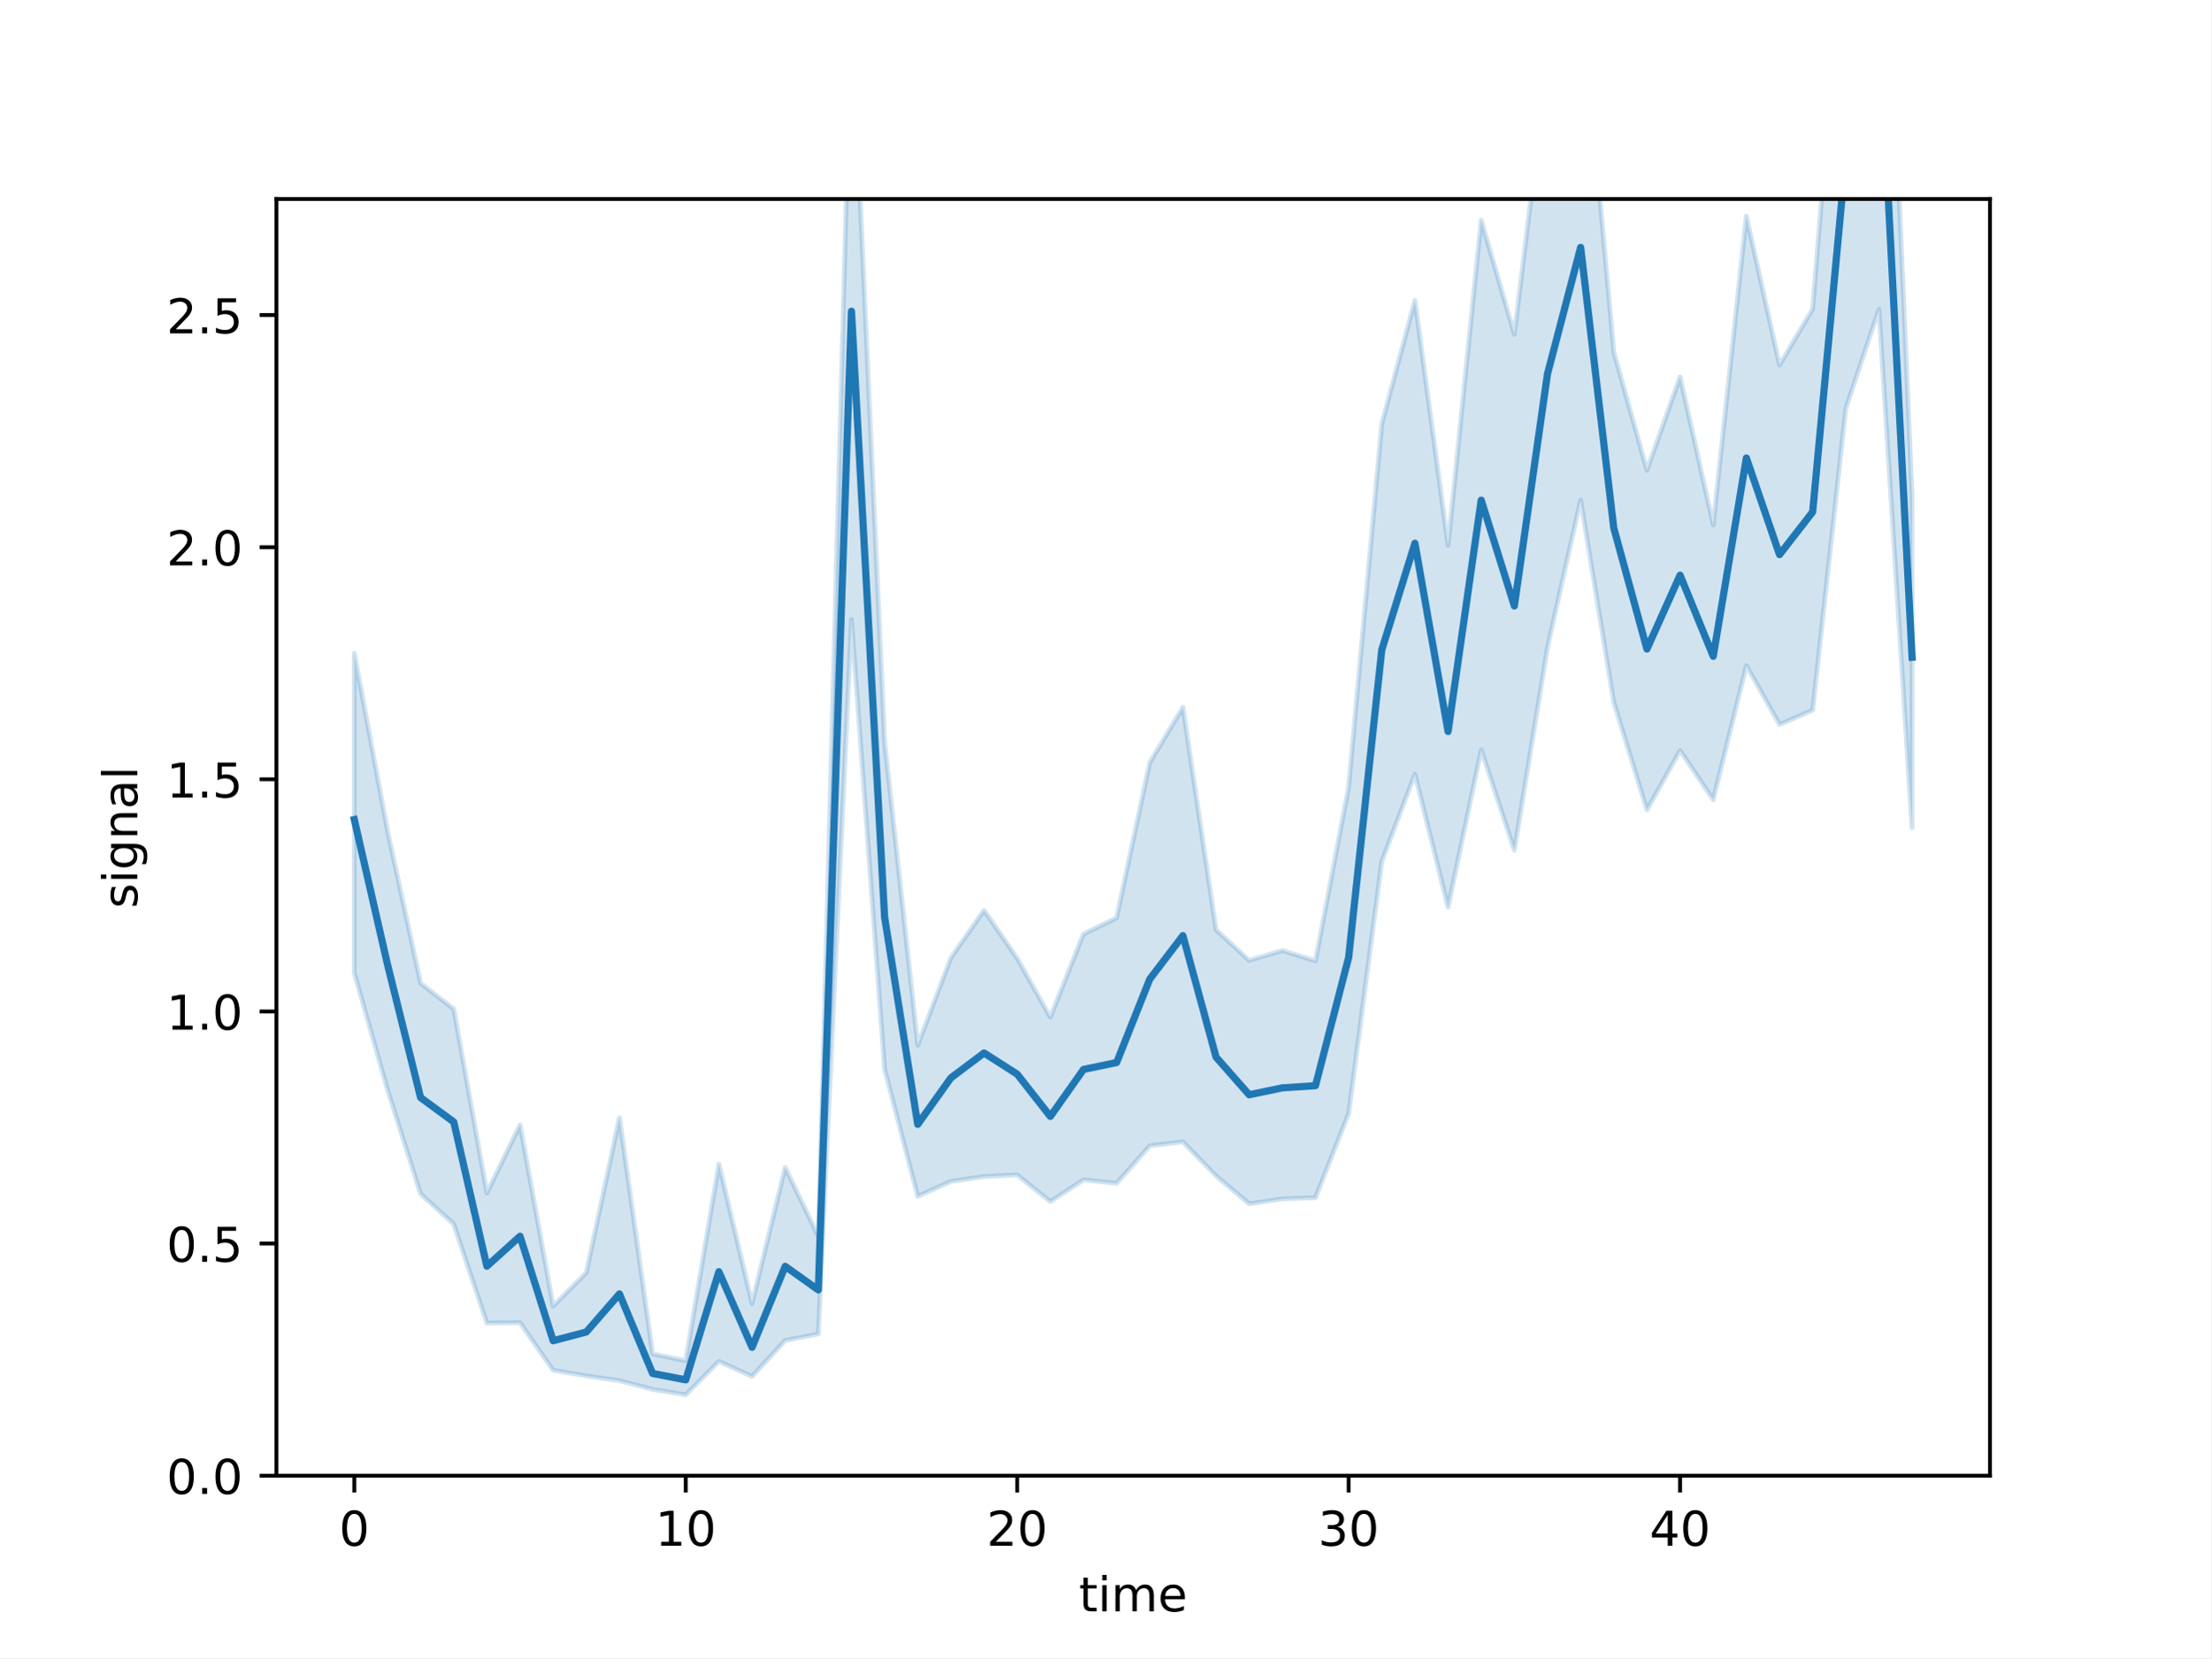
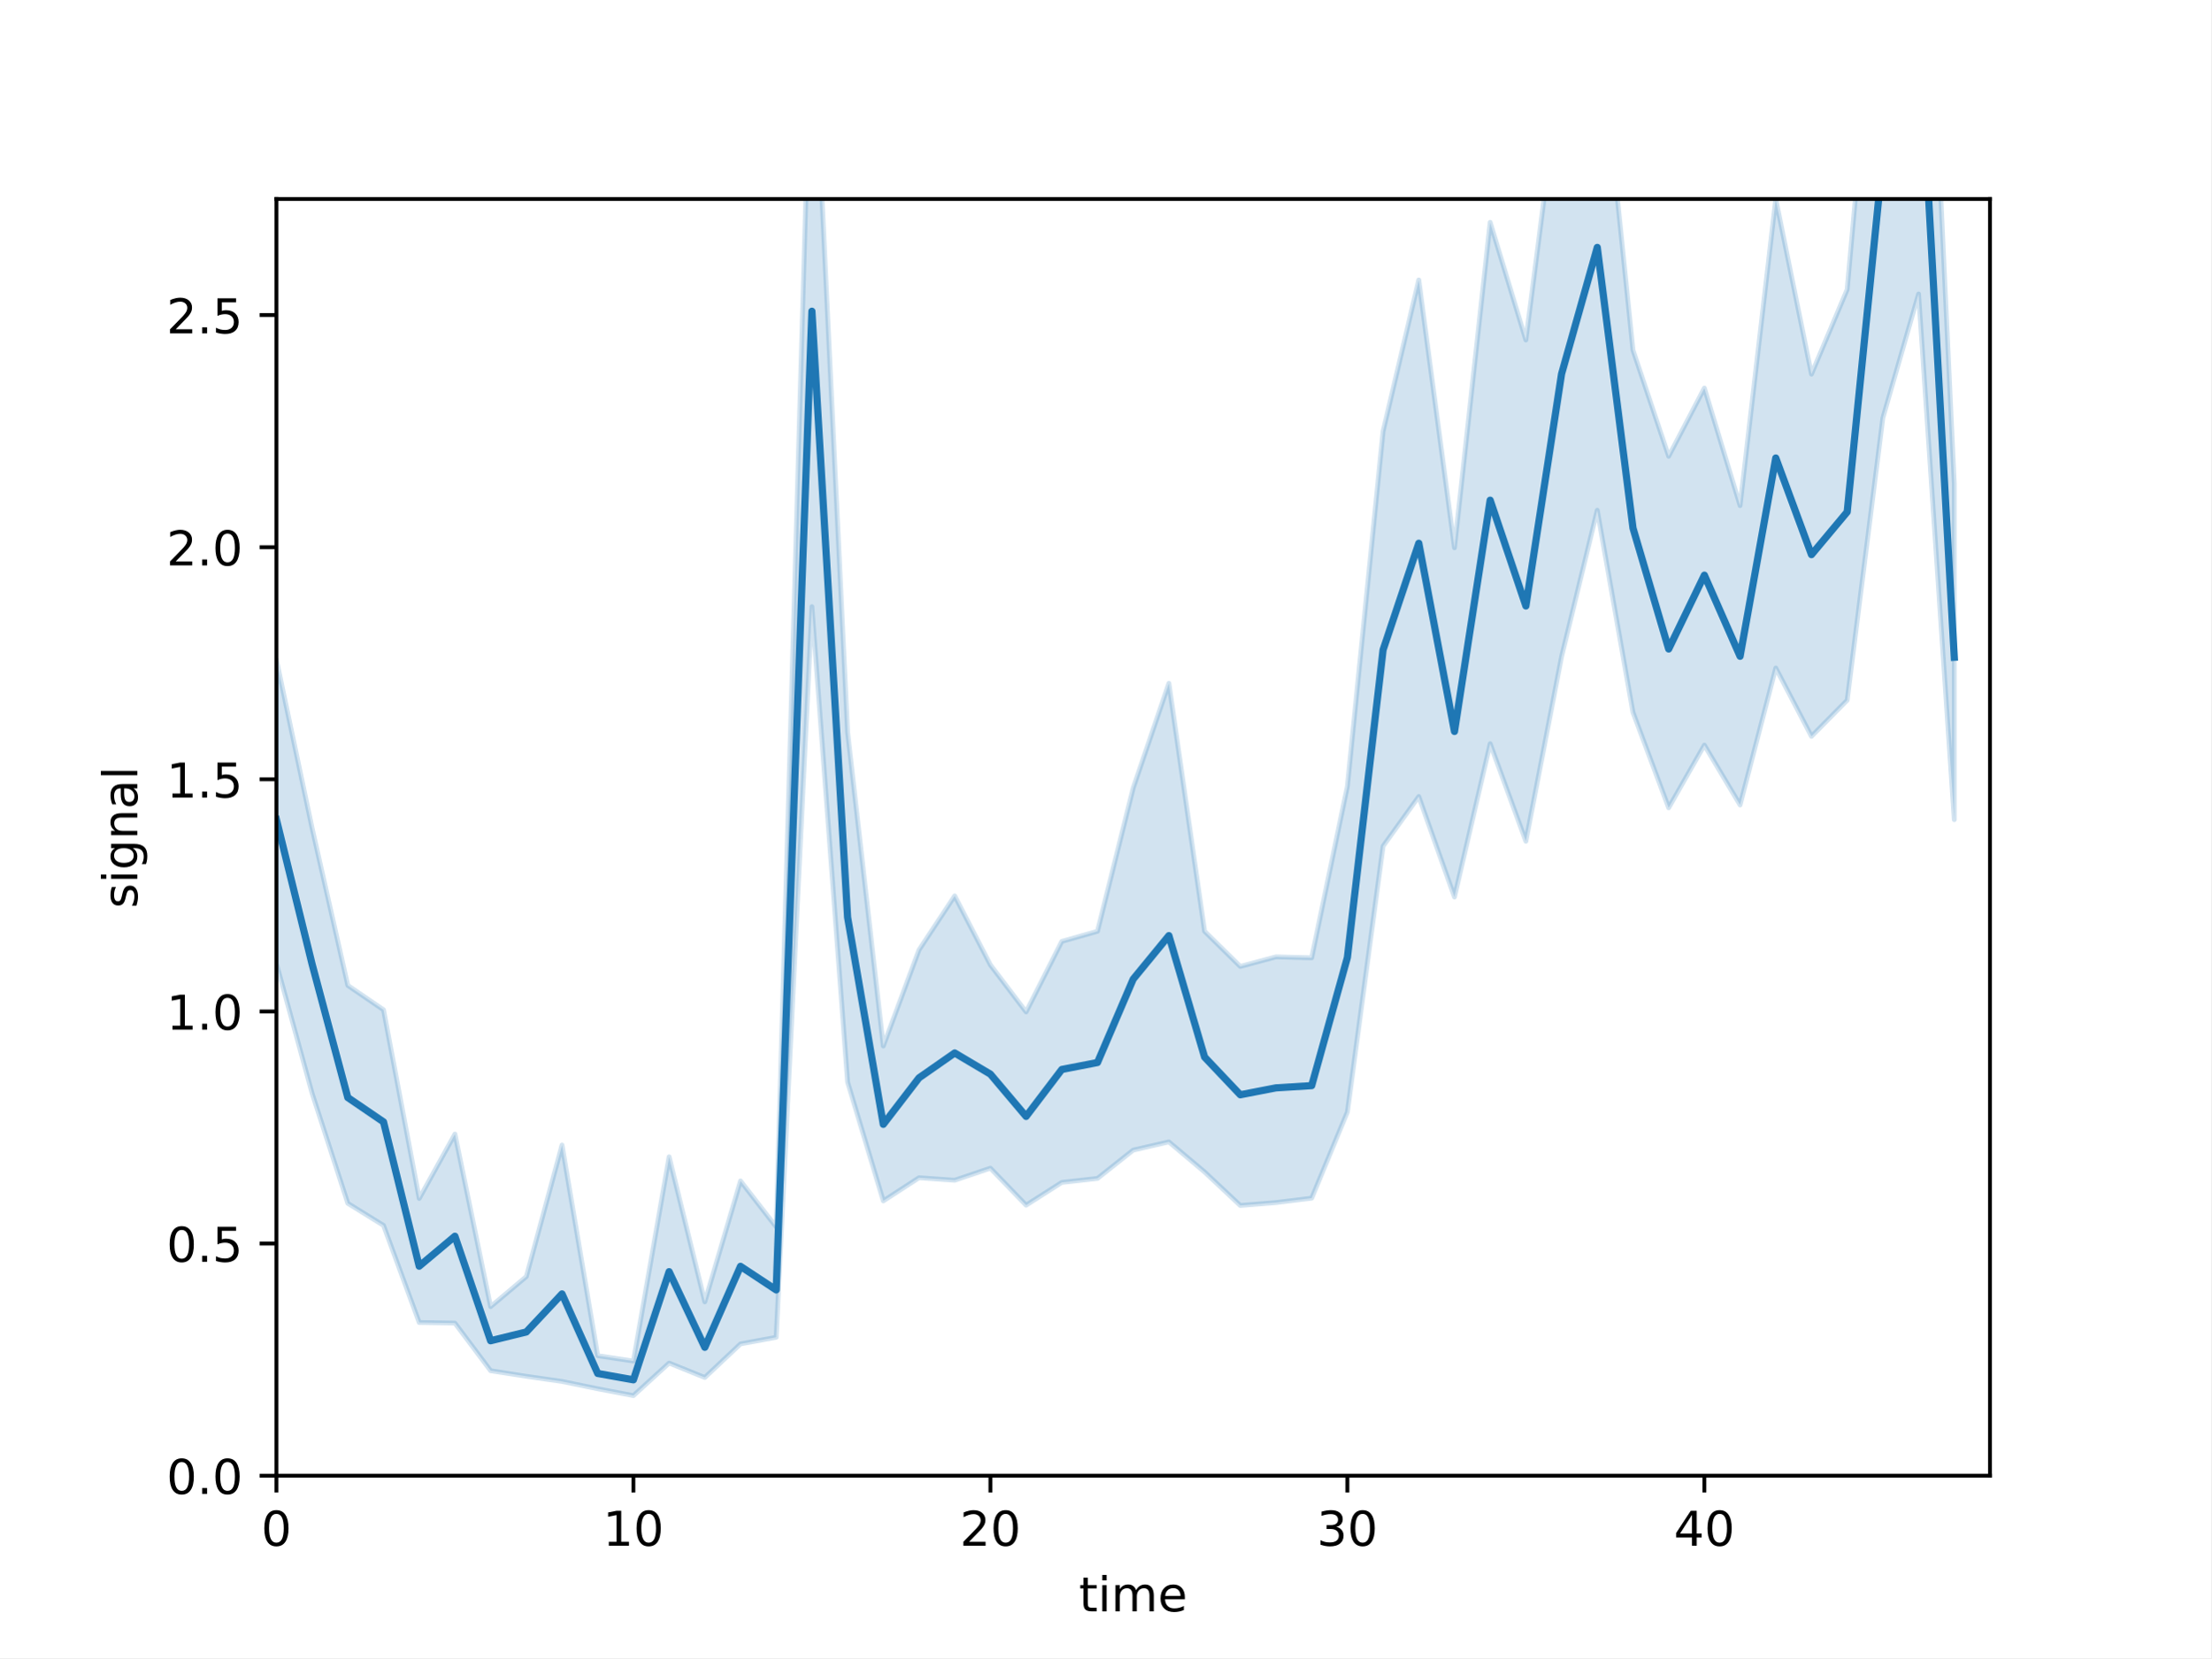
<svg xmlns="http://www.w3.org/2000/svg" xmlns:xlink="http://www.w3.org/1999/xlink" width="460.8pt" height="345.6pt" viewBox="0 0 460.8 345.6" version="1.1">
  <defs>
    <style type="text/css">*{stroke-linejoin: round; stroke-linecap: butt}</style>
  </defs>
  <g id="figure_1">
    <g id="patch_1">
      <path d="M 0 345.6  L 460.8 345.6  L 460.8 0  L 0 0  z " style="fill: #ffffff" />
    </g>
    <g id="axes_1">
      <g id="patch_2">
        <path d="M 57.6 307.584  L 414.72 307.584  L 414.72 41.472  L 57.6 41.472  z " style="fill: #ffffff" />
      </g>
      <g id="PolyCollection_1">
-         <path d="M 73.833 136.178  L 73.833 202.758  L 80.74 227.065  L 87.648 248.84  L 94.555 255.123  L 101.463 275.758  L 108.37 275.693  L 115.278 285.591  L 122.186 286.773  L 129.093 287.777  L 136.001 289.591  L 142.908 290.719  L 149.816 283.746  L 156.723 286.889  L 163.631 279.394  L 170.538 278.03  L 177.446 129.098  L 184.353 222.811  L 191.261 249.355  L 198.169 246.242  L 205.076 245.212  L 211.984 244.891  L 218.891 250.445  L 225.799 245.91  L 232.706 246.639  L 239.614 238.815  L 246.521 237.982  L 253.429 245.099  L 260.336 250.912  L 267.244 249.887  L 274.151 249.626  L 281.059 232.071  L 287.967 179.527  L 294.874 161.362  L 301.782 189.069  L 308.689 156.27  L 315.597 177.197  L 322.504 134.895  L 329.412 104.2  L 336.319 146.344  L 343.227 168.812  L 350.134 156.42  L 357.042 166.684  L 363.95 138.721  L 370.857 151.004  L 377.765 148.02  L 384.672 85.101  L 391.58 64.475  L 398.487 172.534  L 398.487 103.465  L 398.487 103.465  L 391.58 -56.614  L 384.672 -20.247  L 377.765 64.406  L 370.857 76.122  L 363.95 45.064  L 357.042 109.421  L 350.134 78.559  L 343.227 98.019  L 336.319 73.38  L 329.412 -3.06  L 322.504 13.269  L 315.597 69.688  L 308.689 45.897  L 301.782 113.722  L 294.874 62.626  L 287.967 88.38  L 281.059 164.048  L 274.151 200.293  L 267.244 198.125  L 260.336 200.19  L 253.429 193.827  L 246.521 147.429  L 239.614 158.956  L 232.706 191.3  L 225.799 194.69  L 218.891 212.039  L 211.984 199.764  L 205.076 189.74  L 198.169 199.652  L 191.261 217.852  L 184.353 154.638  L 177.446 1.492  L 170.538 257.724  L 163.631 243.335  L 156.723 271.73  L 149.816 242.624  L 142.908 283.631  L 136.001 282.188  L 129.093 232.97  L 122.186 265.272  L 115.278 272.235  L 108.37 234.484  L 101.463 248.657  L 94.555 210.313  L 87.648 204.932  L 80.74 173.101  L 73.833 136.178  z " clip-path="url(#p35b17b22b6)" style="fill: #1f77b4; fill-opacity: 0.2; stroke: #1f77b4; stroke-opacity: 0.2" />
+         <path d="M 57.6 137.507  L 57.6 200.813  L 65.04 227.893  L 72.48 250.815  L 79.92 255.419  L 87.36 275.658  L 94.8 275.777  L 102.24 285.703  L 109.68 286.868  L 117.12 287.942  L 124.56 289.47  L 132 290.892  L 139.44 284.107  L 146.88 287.118  L 154.32 280.116  L 161.76 278.737  L 169.2 126.441  L 176.64 225.531  L 184.08 250.311  L 191.52 245.481  L 198.96 246.004  L 206.4 243.49  L 213.84 251.202  L 221.28 246.456  L 228.72 245.624  L 236.16 239.722  L 243.6 238.011  L 251.04 244.279  L 258.48 251.263  L 265.92 250.659  L 273.36 249.74  L 280.8 231.777  L 288.24 176.368  L 295.68 166.02  L 303.12 186.97  L 310.56 155.006  L 318 175.349  L 325.44 136.87  L 332.88 106.337  L 340.32 148.471  L 347.76 168.37  L 355.2 155.307  L 362.64 167.774  L 370.08 139.227  L 377.52 153.476  L 384.96 145.944  L 392.4 87.11  L 399.84 61.269  L 407.28 170.845  L 407.28 100.742  L 407.28 100.742  L 399.84 -57.646  L 392.4 -22.185  L 384.96 60.346  L 377.52 77.982  L 370.08 41.478  L 362.64 105.384  L 355.2 80.877  L 347.76 95.103  L 340.32 72.965  L 332.88 0.468  L 325.44 13.061  L 318 70.874  L 310.56 46.336  L 303.12 114.17  L 295.68 58.348  L 288.24 89.911  L 280.8 163.906  L 273.36 199.637  L 265.92 199.444  L 258.48 201.433  L 251.04 194.112  L 243.6 142.423  L 236.16 164.255  L 228.72 194.109  L 221.28 196.217  L 213.84 210.916  L 206.4 201.121  L 198.96 186.73  L 191.52 197.996  L 184.08 218.027  L 176.64 152.625  L 169.2 -2.629  L 161.76 255.74  L 154.32 246.149  L 146.88 271.356  L 139.44 241.118  L 132 283.689  L 124.56 282.574  L 117.12 238.668  L 109.68 266.082  L 102.24 272.354  L 94.8 236.376  L 87.36 249.804  L 79.92 210.479  L 72.48 205.397  L 65.04 172.622  L 57.6 137.507  z " clip-path="url(#pa4da404d58)" style="fill: #1f77b4; fill-opacity: 0.2; stroke: #1f77b4; stroke-opacity: 0.2" />
      </g>
      <g id="matplotlib.axis_1">
        <g id="xtick_1">
          <g id="line2d_1">
            <defs>
-               <path id="mcd6fc85b6d" d="M 0 0  L 0 3.5  " style="stroke: #000000; stroke-width: 0.8" />
-             </defs>
-             <g>
-               <use xlink:href="#mcd6fc85b6d" x="73.833" y="307.584" style="stroke: #000000; stroke-width: 0.8" />
+               <path id="m8eb8fc7abb" d="M 0 0  L 0 3.5  " style="stroke: #000000; stroke-width: 0.8" />
+             </defs>
+             <g>
+               <use xlink:href="#m8eb8fc7abb" x="57.6" y="307.584" style="stroke: #000000; stroke-width: 0.8" />
            </g>
          </g>
          <g id="text_1">
-             <g transform="translate(70.65148 322.1824) scale(0.1 -0.1)">
+             <g transform="translate(54.41875 322.1824) scale(0.1 -0.1)">
              <defs>
                <path id="DejaVuSans-30" d="M 2034 4250  Q 1547 4250 1301 3770  Q 1056 3291 1056 2328  Q 1056 1369 1301 889  Q 1547 409 2034 409  Q 2525 409 2770 889  Q 3016 1369 3016 2328  Q 3016 3291 2770 3770  Q 2525 4250 2034 4250  z M 2034 4750  Q 2819 4750 3233 4129  Q 3647 3509 3647 2328  Q 3647 1150 3233 529  Q 2819 -91 2034 -91  Q 1250 -91 836 529  Q 422 1150 422 2328  Q 422 3509 836 4129  Q 1250 4750 2034 4750  z " transform="scale(0.015625)" />
              </defs>
              <use xlink:href="#DejaVuSans-30" />
            </g>
          </g>
        </g>
        <g id="xtick_2">
          <g id="line2d_2">
            <g>
-               <use xlink:href="#mcd6fc85b6d" x="142.908" y="307.584" style="stroke: #000000; stroke-width: 0.8" />
+               <use xlink:href="#m8eb8fc7abb" x="132" y="307.584" style="stroke: #000000; stroke-width: 0.8" />
            </g>
          </g>
          <g id="text_2">
-             <g transform="translate(136.5457 322.1824) scale(0.1 -0.1)">
+             <g transform="translate(125.6375 322.1824) scale(0.1 -0.1)">
              <defs>
                <path id="DejaVuSans-31" d="M 794 531  L 1825 531  L 1825 4091  L 703 3866  L 703 4441  L 1819 4666  L 2450 4666  L 2450 531  L 3481 531  L 3481 0  L 794 0  L 794 531  z " transform="scale(0.015625)" />
              </defs>
              <use xlink:href="#DejaVuSans-31" />
              <use xlink:href="#DejaVuSans-30" x="63.623" />
            </g>
          </g>
        </g>
        <g id="xtick_3">
          <g id="line2d_3">
            <g>
-               <use xlink:href="#mcd6fc85b6d" x="211.984" y="307.584" style="stroke: #000000; stroke-width: 0.8" />
+               <use xlink:href="#m8eb8fc7abb" x="206.4" y="307.584" style="stroke: #000000; stroke-width: 0.8" />
            </g>
          </g>
          <g id="text_3">
-             <g transform="translate(205.6211 322.1824) scale(0.1 -0.1)">
+             <g transform="translate(200.0375 322.1824) scale(0.1 -0.1)">
              <defs>
                <path id="DejaVuSans-32" d="M 1228 531  L 3431 531  L 3431 0  L 469 0  L 469 531  Q 828 903 1448 1529  Q 2069 2156 2228 2338  Q 2531 2678 2651 2914  Q 2772 3150 2772 3378  Q 2772 3750 2511 3984  Q 2250 4219 1831 4219  Q 1534 4219 1204 4116  Q 875 4013 500 3803  L 500 4441  Q 881 4594 1212 4672  Q 1544 4750 1819 4750  Q 2544 4750 2975 4387  Q 3406 4025 3406 3419  Q 3406 3131 3298 2873  Q 3191 2616 2906 2266  Q 2828 2175 2409 1742  Q 1991 1309 1228 531  z " transform="scale(0.015625)" />
              </defs>
              <use xlink:href="#DejaVuSans-32" />
              <use xlink:href="#DejaVuSans-30" x="63.623" />
            </g>
          </g>
        </g>
        <g id="xtick_4">
          <g id="line2d_4">
            <g>
-               <use xlink:href="#mcd6fc85b6d" x="281.059" y="307.584" style="stroke: #000000; stroke-width: 0.8" />
+               <use xlink:href="#m8eb8fc7abb" x="280.8" y="307.584" style="stroke: #000000; stroke-width: 0.8" />
            </g>
          </g>
          <g id="text_4">
-             <g transform="translate(274.6965 322.1824) scale(0.1 -0.1)">
+             <g transform="translate(274.4375 322.1824) scale(0.1 -0.1)">
              <defs>
                <path id="DejaVuSans-33" d="M 2597 2516  Q 3050 2419 3304 2112  Q 3559 1806 3559 1356  Q 3559 666 3084 287  Q 2609 -91 1734 -91  Q 1441 -91 1130 -33  Q 819 25 488 141  L 488 750  Q 750 597 1062 519  Q 1375 441 1716 441  Q 2309 441 2620 675  Q 2931 909 2931 1356  Q 2931 1769 2642 2001  Q 2353 2234 1838 2234  L 1294 2234  L 1294 2753  L 1863 2753  Q 2328 2753 2575 2939  Q 2822 3125 2822 3475  Q 2822 3834 2567 4026  Q 2313 4219 1838 4219  Q 1578 4219 1281 4162  Q 984 4106 628 3988  L 628 4550  Q 988 4650 1302 4700  Q 1616 4750 1894 4750  Q 2613 4750 3031 4423  Q 3450 4097 3450 3541  Q 3450 3153 3228 2886  Q 3006 2619 2597 2516  z " transform="scale(0.015625)" />
              </defs>
              <use xlink:href="#DejaVuSans-33" />
              <use xlink:href="#DejaVuSans-30" x="63.623" />
            </g>
          </g>
        </g>
        <g id="xtick_5">
          <g id="line2d_5">
            <g>
-               <use xlink:href="#mcd6fc85b6d" x="350.134" y="307.584" style="stroke: #000000; stroke-width: 0.8" />
+               <use xlink:href="#m8eb8fc7abb" x="355.2" y="307.584" style="stroke: #000000; stroke-width: 0.8" />
            </g>
          </g>
          <g id="text_5">
-             <g transform="translate(343.772 322.1824) scale(0.1 -0.1)">
+             <g transform="translate(348.8375 322.1824) scale(0.1 -0.1)">
              <defs>
                <path id="DejaVuSans-34" d="M 2419 4116  L 825 1625  L 2419 1625  L 2419 4116  z M 2253 4666  L 3047 4666  L 3047 1625  L 3713 1625  L 3713 1100  L 3047 1100  L 3047 0  L 2419 0  L 2419 1100  L 313 1100  L 313 1709  L 2253 4666  z " transform="scale(0.015625)" />
              </defs>
              <use xlink:href="#DejaVuSans-34" />
              <use xlink:href="#DejaVuSans-30" x="63.623" />
            </g>
          </g>
        </g>
        <g id="text_6">
          <g transform="translate(224.8639 335.8606) scale(0.1 -0.1)">
            <defs>
              <path id="DejaVuSans-74" d="M 1172 4494  L 1172 3500  L 2356 3500  L 2356 3053  L 1172 3053  L 1172 1153  Q 1172 725 1289 603  Q 1406 481 1766 481  L 2356 481  L 2356 0  L 1766 0  Q 1100 0 847 248  Q 594 497 594 1153  L 594 3053  L 172 3053  L 172 3500  L 594 3500  L 594 4494  L 1172 4494  z " transform="scale(0.015625)" />
              <path id="DejaVuSans-69" d="M 603 3500  L 1178 3500  L 1178 0  L 603 0  L 603 3500  z M 603 4863  L 1178 4863  L 1178 4134  L 603 4134  L 603 4863  z " transform="scale(0.015625)" />
              <path id="DejaVuSans-6d" d="M 3328 2828  Q 3544 3216 3844 3400  Q 4144 3584 4550 3584  Q 5097 3584 5394 3201  Q 5691 2819 5691 2113  L 5691 0  L 5113 0  L 5113 2094  Q 5113 2597 4934 2840  Q 4756 3084 4391 3084  Q 3944 3084 3684 2787  Q 3425 2491 3425 1978  L 3425 0  L 2847 0  L 2847 2094  Q 2847 2600 2669 2842  Q 2491 3084 2119 3084  Q 1678 3084 1418 2786  Q 1159 2488 1159 1978  L 1159 0  L 581 0  L 581 3500  L 1159 3500  L 1159 2956  Q 1356 3278 1631 3431  Q 1906 3584 2284 3584  Q 2666 3584 2933 3390  Q 3200 3197 3328 2828  z " transform="scale(0.015625)" />
              <path id="DejaVuSans-65" d="M 3597 1894  L 3597 1613  L 953 1613  Q 991 1019 1311 708  Q 1631 397 2203 397  Q 2534 397 2845 478  Q 3156 559 3463 722  L 3463 178  Q 3153 47 2828 -22  Q 2503 -91 2169 -91  Q 1331 -91 842 396  Q 353 884 353 1716  Q 353 2575 817 3079  Q 1281 3584 2069 3584  Q 2775 3584 3186 3129  Q 3597 2675 3597 1894  z M 3022 2063  Q 3016 2534 2758 2815  Q 2500 3097 2075 3097  Q 1594 3097 1305 2825  Q 1016 2553 972 2059  L 3022 2063  z " transform="scale(0.015625)" />
            </defs>
            <use xlink:href="#DejaVuSans-74" />
            <use xlink:href="#DejaVuSans-69" x="39.209" />
            <use xlink:href="#DejaVuSans-6d" x="66.992" />
            <use xlink:href="#DejaVuSans-65" x="164.404" />
          </g>
        </g>
      </g>
      <g id="matplotlib.axis_2">
        <g id="ytick_1">
          <g id="line2d_6">
            <defs>
-               <path id="mf99556b49d" d="M 0 0  L -3.5 0  " style="stroke: #000000; stroke-width: 0.8" />
-             </defs>
-             <g>
-               <use xlink:href="#mf99556b49d" x="57.6" y="307.584" style="stroke: #000000; stroke-width: 0.8" />
+               <path id="m055d31d6ed" d="M 0 0  L -3.5 0  " style="stroke: #000000; stroke-width: 0.8" />
+             </defs>
+             <g>
+               <use xlink:href="#m055d31d6ed" x="57.6" y="307.584" style="stroke: #000000; stroke-width: 0.8" />
            </g>
          </g>
          <g id="text_7">
            <g transform="translate(34.69687 311.3832) scale(0.1 -0.1)">
              <defs>
                <path id="DejaVuSans-2e" d="M 684 794  L 1344 794  L 1344 0  L 684 0  L 684 794  z " transform="scale(0.015625)" />
              </defs>
              <use xlink:href="#DejaVuSans-30" />
              <use xlink:href="#DejaVuSans-2e" x="63.623" />
              <use xlink:href="#DejaVuSans-30" x="95.41" />
            </g>
          </g>
        </g>
        <g id="ytick_2">
          <g id="line2d_7">
            <g>
-               <use xlink:href="#mf99556b49d" x="57.6" y="259.2" style="stroke: #000000; stroke-width: 0.8" />
+               <use xlink:href="#m055d31d6ed" x="57.6" y="259.2" style="stroke: #000000; stroke-width: 0.8" />
            </g>
          </g>
          <g id="text_8">
            <g transform="translate(34.69687 262.9992) scale(0.1 -0.1)">
              <defs>
                <path id="DejaVuSans-35" d="M 691 4666  L 3169 4666  L 3169 4134  L 1269 4134  L 1269 2991  Q 1406 3038 1543 3061  Q 1681 3084 1819 3084  Q 2600 3084 3056 2656  Q 3513 2228 3513 1497  Q 3513 744 3044 326  Q 2575 -91 1722 -91  Q 1428 -91 1123 -41  Q 819 9 494 109  L 494 744  Q 775 591 1075 516  Q 1375 441 1709 441  Q 2250 441 2565 725  Q 2881 1009 2881 1497  Q 2881 1984 2565 2268  Q 2250 2553 1709 2553  Q 1456 2553 1204 2497  Q 953 2441 691 2322  L 691 4666  z " transform="scale(0.015625)" />
              </defs>
              <use xlink:href="#DejaVuSans-30" />
              <use xlink:href="#DejaVuSans-2e" x="63.623" />
              <use xlink:href="#DejaVuSans-35" x="95.41" />
            </g>
          </g>
        </g>
        <g id="ytick_3">
          <g id="line2d_8">
            <g>
-               <use xlink:href="#mf99556b49d" x="57.6" y="210.816" style="stroke: #000000; stroke-width: 0.8" />
+               <use xlink:href="#m055d31d6ed" x="57.6" y="210.816" style="stroke: #000000; stroke-width: 0.8" />
            </g>
          </g>
          <g id="text_9">
            <g transform="translate(34.69687 214.6152) scale(0.1 -0.1)">
              <use xlink:href="#DejaVuSans-31" />
              <use xlink:href="#DejaVuSans-2e" x="63.623" />
              <use xlink:href="#DejaVuSans-30" x="95.41" />
            </g>
          </g>
        </g>
        <g id="ytick_4">
          <g id="line2d_9">
            <g>
-               <use xlink:href="#mf99556b49d" x="57.6" y="162.432" style="stroke: #000000; stroke-width: 0.8" />
+               <use xlink:href="#m055d31d6ed" x="57.6" y="162.432" style="stroke: #000000; stroke-width: 0.8" />
            </g>
          </g>
          <g id="text_10">
            <g transform="translate(34.69687 166.2312) scale(0.1 -0.1)">
              <use xlink:href="#DejaVuSans-31" />
              <use xlink:href="#DejaVuSans-2e" x="63.623" />
              <use xlink:href="#DejaVuSans-35" x="95.41" />
            </g>
          </g>
        </g>
        <g id="ytick_5">
          <g id="line2d_10">
            <g>
-               <use xlink:href="#mf99556b49d" x="57.6" y="114.048" style="stroke: #000000; stroke-width: 0.8" />
+               <use xlink:href="#m055d31d6ed" x="57.6" y="114.048" style="stroke: #000000; stroke-width: 0.8" />
            </g>
          </g>
          <g id="text_11">
            <g transform="translate(34.69687 117.8472) scale(0.1 -0.1)">
              <use xlink:href="#DejaVuSans-32" />
              <use xlink:href="#DejaVuSans-2e" x="63.623" />
              <use xlink:href="#DejaVuSans-30" x="95.41" />
            </g>
          </g>
        </g>
        <g id="ytick_6">
          <g id="line2d_11">
            <g>
-               <use xlink:href="#mf99556b49d" x="57.6" y="65.664" style="stroke: #000000; stroke-width: 0.8" />
+               <use xlink:href="#m055d31d6ed" x="57.6" y="65.664" style="stroke: #000000; stroke-width: 0.8" />
            </g>
          </g>
          <g id="text_12">
            <g transform="translate(34.69687 69.46322) scale(0.1 -0.1)">
              <use xlink:href="#DejaVuSans-32" />
              <use xlink:href="#DejaVuSans-2e" x="63.623" />
              <use xlink:href="#DejaVuSans-35" x="95.41" />
            </g>
          </g>
        </g>
        <g id="text_13">
          <g transform="translate(28.61719 189.3178) rotate(-90) scale(0.1 -0.1)">
            <defs>
              <path id="DejaVuSans-73" d="M 2834 3397  L 2834 2853  Q 2591 2978 2328 3040  Q 2066 3103 1784 3103  Q 1356 3103 1142 2972  Q 928 2841 928 2578  Q 928 2378 1081 2264  Q 1234 2150 1697 2047  L 1894 2003  Q 2506 1872 2764 1633  Q 3022 1394 3022 966  Q 3022 478 2636 193  Q 2250 -91 1575 -91  Q 1294 -91 989 -36  Q 684 19 347 128  L 347 722  Q 666 556 975 473  Q 1284 391 1588 391  Q 1994 391 2212 530  Q 2431 669 2431 922  Q 2431 1156 2273 1281  Q 2116 1406 1581 1522  L 1381 1569  Q 847 1681 609 1914  Q 372 2147 372 2553  Q 372 3047 722 3315  Q 1072 3584 1716 3584  Q 2034 3584 2315 3537  Q 2597 3491 2834 3397  z " transform="scale(0.015625)" />
              <path id="DejaVuSans-67" d="M 2906 1791  Q 2906 2416 2648 2759  Q 2391 3103 1925 3103  Q 1463 3103 1205 2759  Q 947 2416 947 1791  Q 947 1169 1205 825  Q 1463 481 1925 481  Q 2391 481 2648 825  Q 2906 1169 2906 1791  z M 3481 434  Q 3481 -459 3084 -895  Q 2688 -1331 1869 -1331  Q 1566 -1331 1297 -1286  Q 1028 -1241 775 -1147  L 775 -588  Q 1028 -725 1275 -790  Q 1522 -856 1778 -856  Q 2344 -856 2625 -561  Q 2906 -266 2906 331  L 2906 616  Q 2728 306 2450 153  Q 2172 0 1784 0  Q 1141 0 747 490  Q 353 981 353 1791  Q 353 2603 747 3093  Q 1141 3584 1784 3584  Q 2172 3584 2450 3431  Q 2728 3278 2906 2969  L 2906 3500  L 3481 3500  L 3481 434  z " transform="scale(0.015625)" />
              <path id="DejaVuSans-6e" d="M 3513 2113  L 3513 0  L 2938 0  L 2938 2094  Q 2938 2591 2744 2837  Q 2550 3084 2163 3084  Q 1697 3084 1428 2787  Q 1159 2491 1159 1978  L 1159 0  L 581 0  L 581 3500  L 1159 3500  L 1159 2956  Q 1366 3272 1645 3428  Q 1925 3584 2291 3584  Q 2894 3584 3203 3211  Q 3513 2838 3513 2113  z " transform="scale(0.015625)" />
              <path id="DejaVuSans-61" d="M 2194 1759  Q 1497 1759 1228 1600  Q 959 1441 959 1056  Q 959 750 1161 570  Q 1363 391 1709 391  Q 2188 391 2477 730  Q 2766 1069 2766 1631  L 2766 1759  L 2194 1759  z M 3341 1997  L 3341 0  L 2766 0  L 2766 531  Q 2569 213 2275 61  Q 1981 -91 1556 -91  Q 1019 -91 701 211  Q 384 513 384 1019  Q 384 1609 779 1909  Q 1175 2209 1959 2209  L 2766 2209  L 2766 2266  Q 2766 2663 2505 2880  Q 2244 3097 1772 3097  Q 1472 3097 1187 3025  Q 903 2953 641 2809  L 641 3341  Q 956 3463 1253 3523  Q 1550 3584 1831 3584  Q 2591 3584 2966 3190  Q 3341 2797 3341 1997  z " transform="scale(0.015625)" />
              <path id="DejaVuSans-6c" d="M 603 4863  L 1178 4863  L 1178 0  L 603 0  L 603 4863  z " transform="scale(0.015625)" />
            </defs>
            <use xlink:href="#DejaVuSans-73" />
            <use xlink:href="#DejaVuSans-69" x="52.1" />
            <use xlink:href="#DejaVuSans-67" x="79.883" />
            <use xlink:href="#DejaVuSans-6e" x="143.359" />
            <use xlink:href="#DejaVuSans-61" x="206.738" />
            <use xlink:href="#DejaVuSans-6c" x="268.018" />
          </g>
        </g>
      </g>
      <g id="line2d_12">
-         <path d="M 73.833 170.819  L 80.74 200.97  L 87.648 228.769  L 94.555 233.838  L 101.463 263.916  L 108.37 257.672  L 115.278 279.456  L 122.186 277.628  L 129.093 269.694  L 136.001 286.273  L 142.908 287.599  L 149.816 265.06  L 156.723 280.821  L 163.631 263.946  L 170.538 268.86  L 177.446 64.867  L 184.353 191.181  L 191.261 234.349  L 198.169 224.664  L 205.076 219.474  L 211.984 223.884  L 218.891 232.7  L 225.799 222.911  L 232.706 221.465  L 239.614 204.082  L 246.521 195.016  L 253.429 220.33  L 260.336 228.186  L 267.244 226.743  L 274.151 226.281  L 281.059 199.568  L 287.967 135.457  L 294.874 113.228  L 301.782 152.46  L 308.689 104.255  L 315.597 126.301  L 322.504 77.925  L 329.412 51.568  L 336.319 110.067  L 343.227 135.271  L 350.134 119.882  L 357.042 136.789  L 363.95 95.459  L 370.857 115.6  L 377.765 106.702  L 384.672 32.75  L 391.58 3.822  L 398.487 136.993  " clip-path="url(#p35b17b22b6)" style="fill: none; stroke: #1f77b4; stroke-width: 1.5; stroke-linecap: square" />
+         <path d="M 57.6 170.819  L 65.04 200.97  L 72.48 228.769  L 79.92 233.838  L 87.36 263.916  L 94.8 257.672  L 102.24 279.456  L 109.68 277.628  L 117.12 269.694  L 124.56 286.273  L 132 287.599  L 139.44 265.06  L 146.88 280.821  L 154.32 263.946  L 161.76 268.86  L 169.2 64.867  L 176.64 191.181  L 184.08 234.349  L 191.52 224.664  L 198.96 219.474  L 206.4 223.884  L 213.84 232.7  L 221.28 222.911  L 228.72 221.465  L 236.16 204.082  L 243.6 195.016  L 251.04 220.33  L 258.48 228.186  L 265.92 226.743  L 273.36 226.281  L 280.8 199.568  L 288.24 135.457  L 295.68 113.228  L 303.12 152.46  L 310.56 104.255  L 318 126.301  L 325.44 77.925  L 332.88 51.568  L 340.32 110.067  L 347.76 135.271  L 355.2 119.882  L 362.64 136.789  L 370.08 95.459  L 377.52 115.6  L 384.96 106.702  L 392.4 32.75  L 399.84 3.822  L 407.28 136.993  " clip-path="url(#pa4da404d58)" style="fill: none; stroke: #1f77b4; stroke-width: 1.5; stroke-linecap: square" />
      </g>
      <g id="patch_3">
        <path d="M 57.6 307.584  L 57.6 41.472  " style="fill: none; stroke: #000000; stroke-width: 0.8; stroke-linejoin: miter; stroke-linecap: square" />
      </g>
      <g id="patch_4">
        <path d="M 414.72 307.584  L 414.72 41.472  " style="fill: none; stroke: #000000; stroke-width: 0.8; stroke-linejoin: miter; stroke-linecap: square" />
      </g>
      <g id="patch_5">
        <path d="M 57.6 307.584  L 414.72 307.584  " style="fill: none; stroke: #000000; stroke-width: 0.8; stroke-linejoin: miter; stroke-linecap: square" />
      </g>
      <g id="patch_6">
        <path d="M 57.6 41.472  L 414.72 41.472  " style="fill: none; stroke: #000000; stroke-width: 0.8; stroke-linejoin: miter; stroke-linecap: square" />
      </g>
    </g>
  </g>
  <defs>
-     <clipPath id="p35b17b22b6">
+     <clipPath id="pa4da404d58">
      <rect x="57.6" y="41.472" width="357.12" height="266.112" />
    </clipPath>
  </defs>
</svg>
